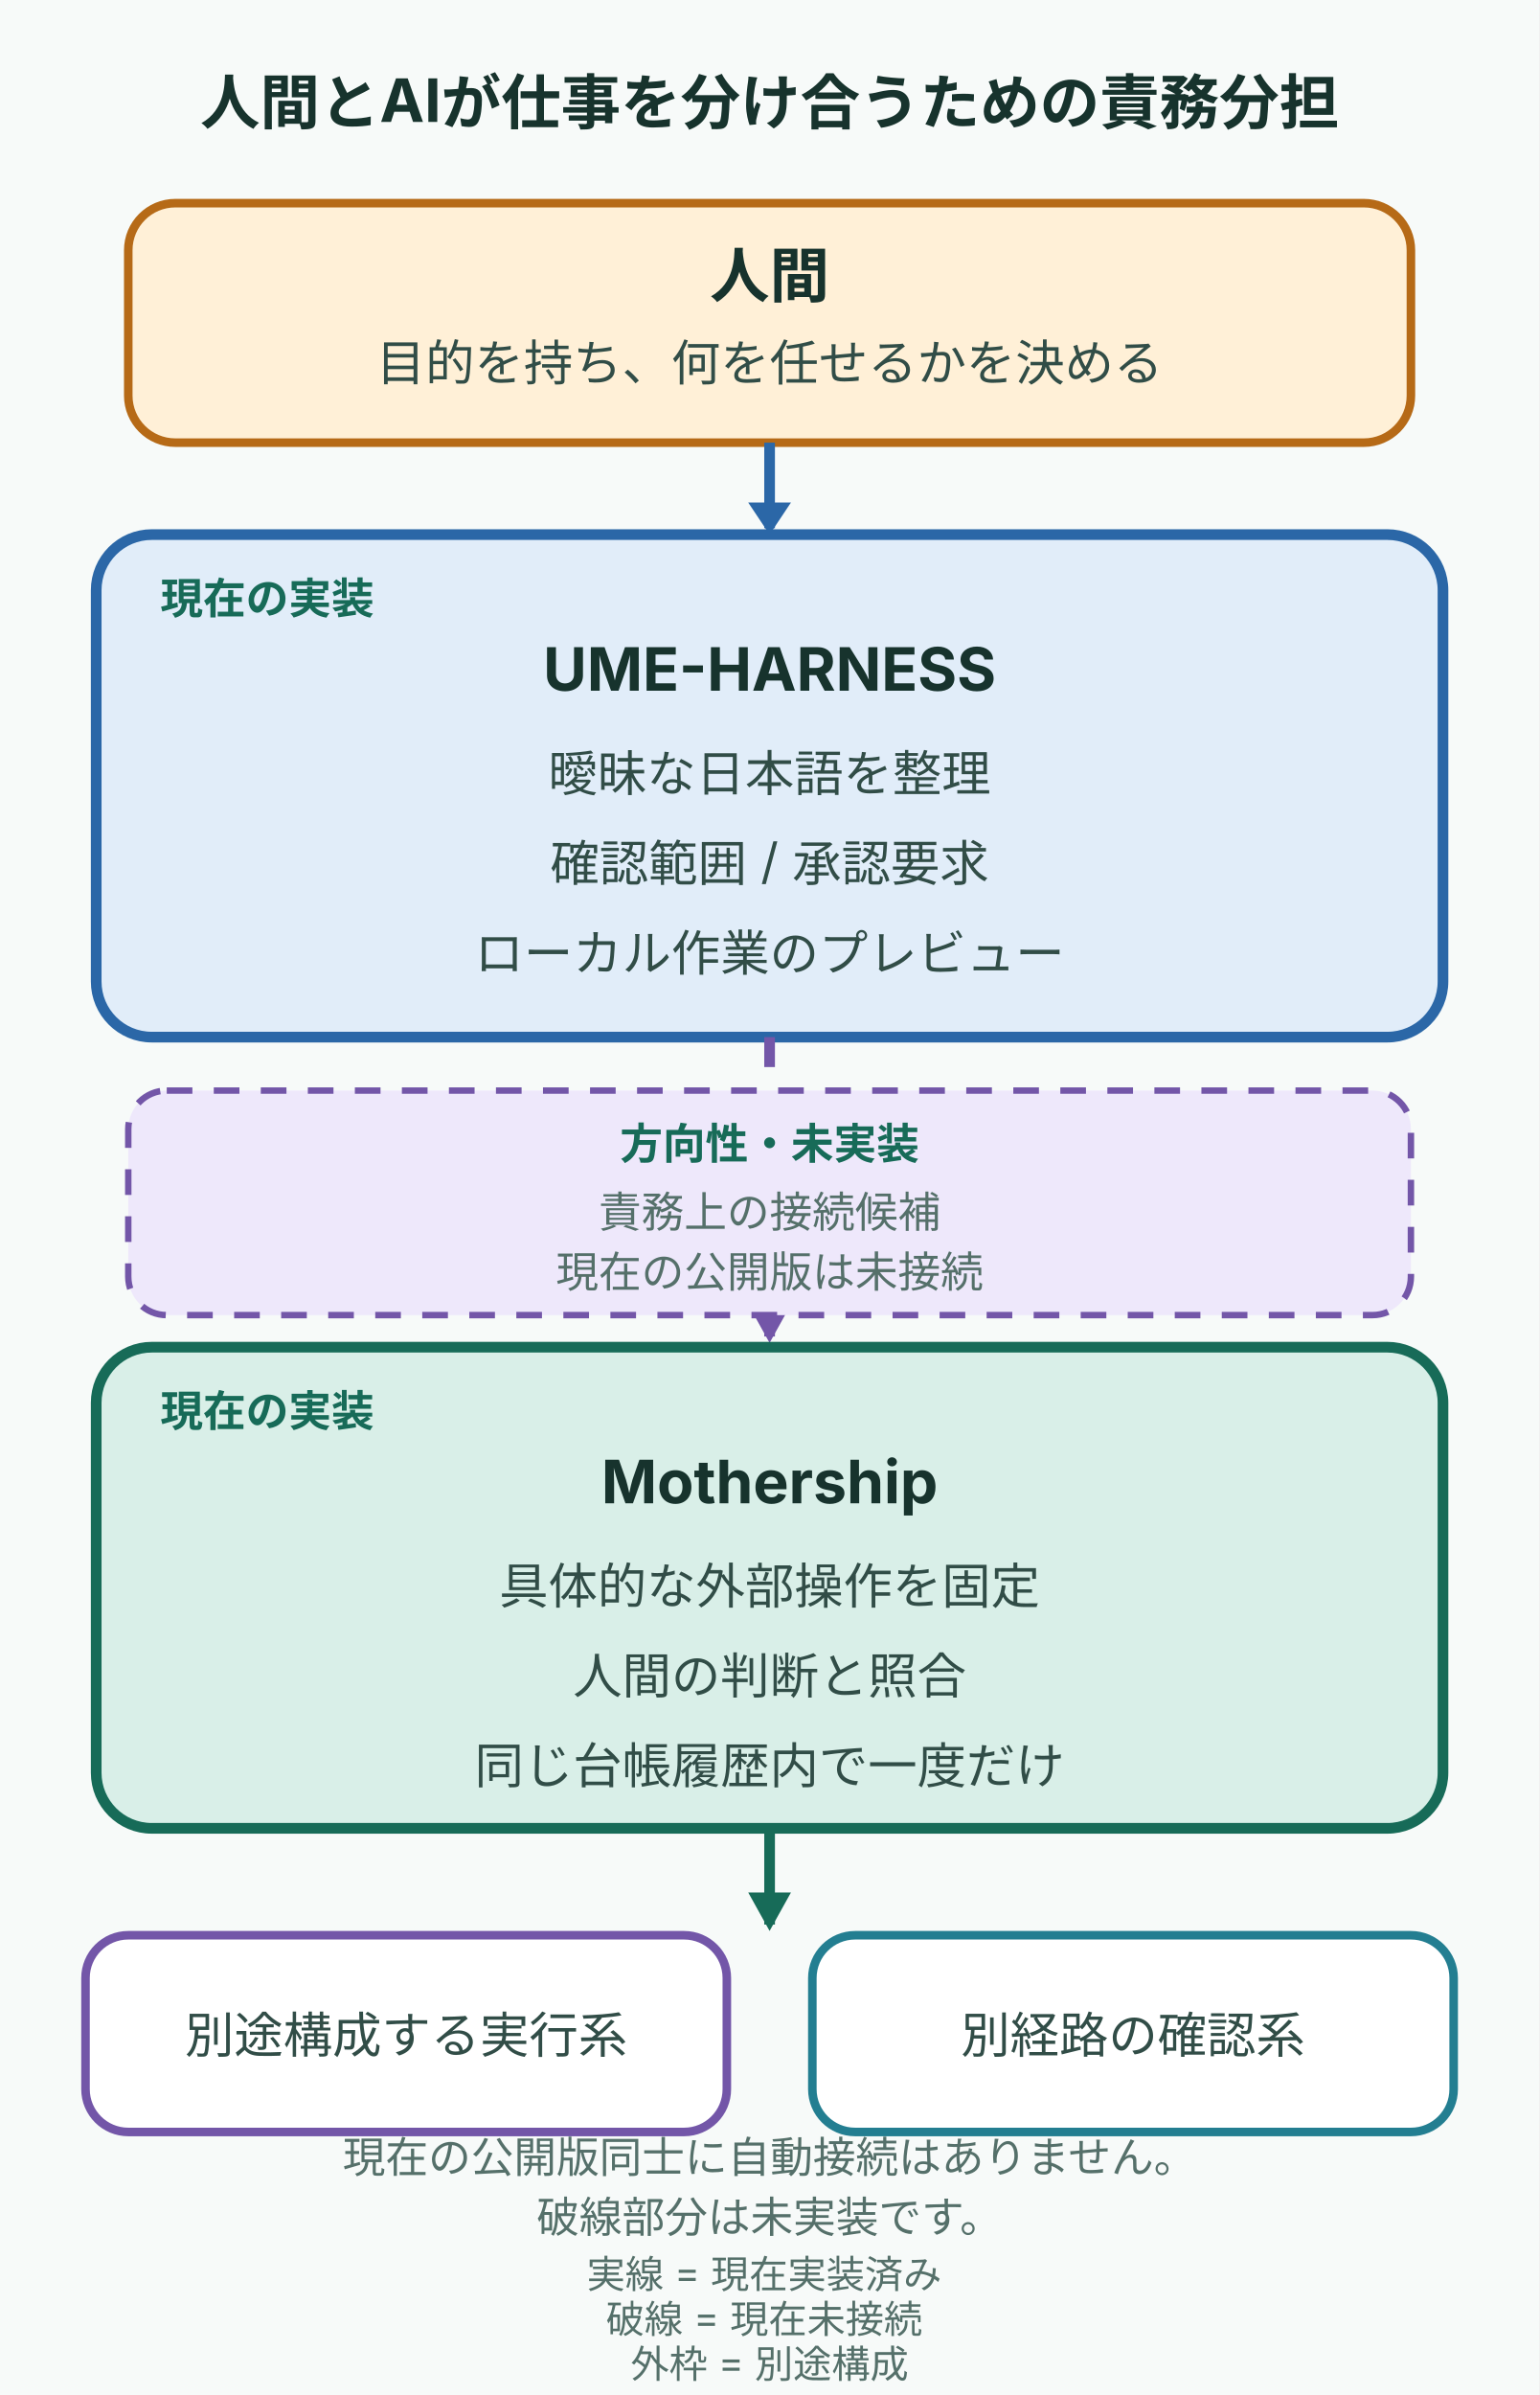
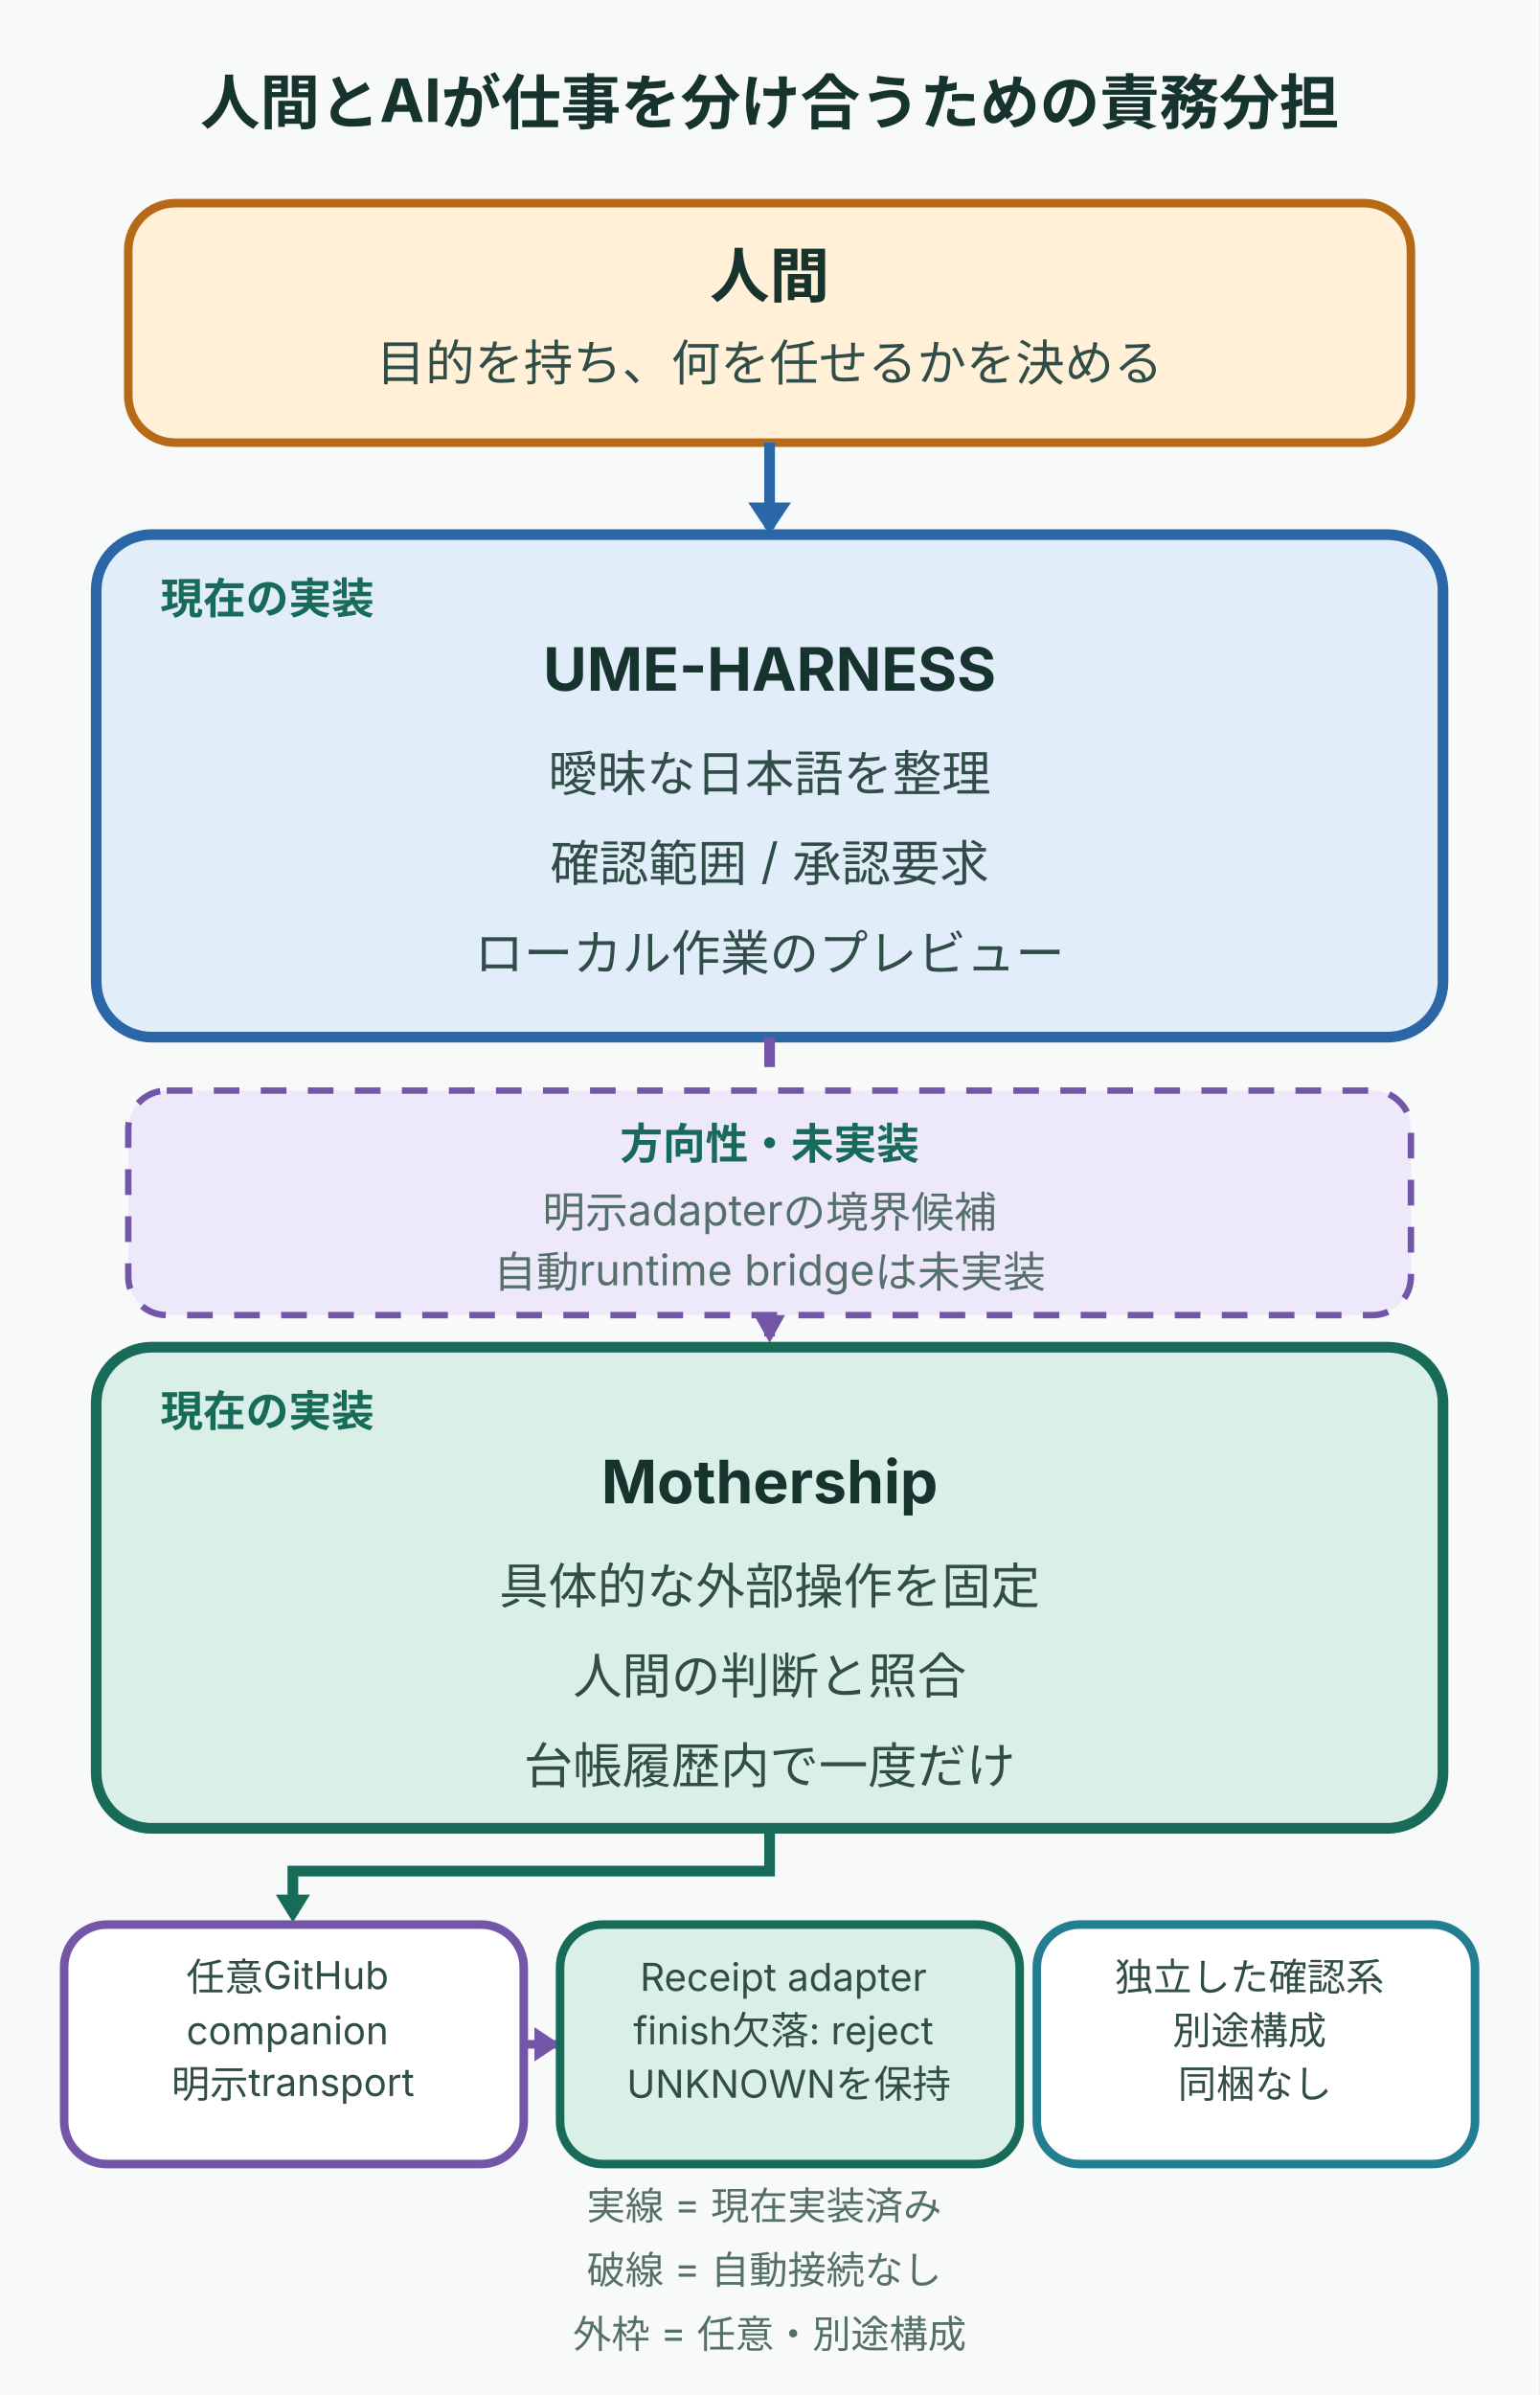
<svg xmlns="http://www.w3.org/2000/svg" viewBox="0 0 720 1120" role="img" aria-labelledby="title desc">
  <style>
    .title { font: 700 28px -apple-system, BlinkMacSystemFont, "Segoe UI", sans-serif; fill: #17332d; }
    .label { font: 700 28px -apple-system, BlinkMacSystemFont, "Segoe UI", sans-serif; fill: #17332d; }
    .state { font: 700 20px ui-monospace, SFMono-Regular, Consolas, monospace; fill: #176b58; }
    .body { font: 23px -apple-system, BlinkMacSystemFont, "Segoe UI", sans-serif; fill: #314d47; }
    .small { font: 20px -apple-system, BlinkMacSystemFont, "Segoe UI", sans-serif; fill: #55706a; }
+     .boxbody { font: 18px -apple-system, BlinkMacSystemFont, "Segoe UI", sans-serif; fill: #314d47; }
    .legend { font: 18px -apple-system, BlinkMacSystemFont, "Segoe UI", sans-serif; fill: #55706a; }
  </style>
  <rect width="720" height="1120" fill="#f7faf9" />
  <text class="title" x="360" y="58" text-anchor="middle">人間とAIが仕事を分け合うための責務分担</text>
  <rect x="60" y="95" width="600" height="112" rx="22" fill="#fff0d7" stroke="#b66a17" stroke-width="4" />
  <text class="label" x="360" y="139" text-anchor="middle">人間</text>
  <text class="body" x="360" y="178" text-anchor="middle">目的を持ち、何を任せるかを決める</text>
  <path d="M360 207 V247" stroke="#2b67a7" stroke-width="5" />
  <path d="M350 235 L360 250 L370 235" fill="#2b67a7" />
  <rect x="45" y="250" width="630" height="235" rx="26" fill="#e1edf9" stroke="#2b67a7" stroke-width="5" />
  <text class="state" x="75" y="287">現在の実装</text>
  <text class="label" x="360" y="323" text-anchor="middle">UME-HARNESS</text>
  <text class="body" x="360" y="370" text-anchor="middle">曖昧な日本語を整理</text>
  <text class="body" x="360" y="412" text-anchor="middle">確認範囲 / 承認要求</text>
  <text class="body" x="360" y="454" text-anchor="middle">ローカル作業のプレビュー</text>
  <g data-role="bridge">
    <path d="M360 485 V625" stroke="#7356a8" stroke-width="5" stroke-dasharray="14 12" />
    <path d="M350 610 L360 628 L370 610" fill="#7356a8" />
    <rect x="60" y="510" width="600" height="105" rx="18" fill="#eee8fb" stroke="#7356a8" stroke-width="3" stroke-dasharray="12 10" />
    <text class="state" x="360" y="542" text-anchor="middle">方向性・未実装</text>
-     <text class="small" x="360" y="574" text-anchor="middle">責務上の接続候補</text>
-     <text class="small" x="360" y="602" text-anchor="middle">現在の公開版は未接続</text>
+     <text class="small" x="360" y="574" text-anchor="middle">明示adapterの境界候補</text>
+     <text class="small" x="360" y="602" text-anchor="middle">自動runtime bridgeは未実装</text>
  </g>
  <rect x="45" y="630" width="630" height="225" rx="26" fill="#d9efe8" stroke="#176b58" stroke-width="5" />
  <text class="state" x="75" y="667">現在の実装</text>
  <text class="label" x="360" y="703" text-anchor="middle">Mothership</text>
  <text class="body" x="360" y="750" text-anchor="middle">具体的な外部操作を固定</text>
  <text class="body" x="360" y="792" text-anchor="middle">人間の判断と照合</text>
-   <text class="body" x="360" y="834" text-anchor="middle">同じ台帳履歴内で一度だけ</text>
-   <path d="M360 855 V900" stroke="#176b58" stroke-width="5" />
-   <path d="M350 885 L360 903 L370 885" fill="#176b58" />
-   <rect data-role="external" x="40" y="905" width="300" height="92" rx="20" fill="#ffffff" stroke="#7356a8" stroke-width="4" />
-   <rect data-role="external" x="380" y="905" width="300" height="92" rx="20" fill="#ffffff" stroke="#237e91" stroke-width="4" />
-   <text class="body" x="190" text-anchor="middle">
-     <tspan x="190" y="960">別途構成する実行系</tspan>
+   <text class="body" x="360" y="834" text-anchor="middle">台帳履歴内で一度だけ</text>
+   <path d="M360 855 V875 H137 V895" fill="none" stroke="#176b58" stroke-width="5" />
+   <path d="M137 899 L129 886 L145 886 Z" fill="#176b58" />
+   <path d="M245 956 H262" stroke="#7356a8" stroke-width="4" />
+   <path d="M262 956 L250 948 L250 964 Z" fill="#7356a8" />
+   <rect data-role="external" x="30" y="900" width="215" height="112" rx="20" fill="#ffffff" stroke="#7356a8" stroke-width="4" />
+   <rect data-role="adapter" x="262" y="900" width="215" height="112" rx="20" fill="#d9efe8" stroke="#176b58" stroke-width="4" />
+   <rect data-role="external" x="485" y="900" width="205" height="112" rx="20" fill="#ffffff" stroke="#237e91" stroke-width="4" />
+   <text class="boxbody" x="137" text-anchor="middle">
+     <tspan x="137" y="931">任意GitHub</tspan>
+     <tspan x="137" y="956">companion</tspan>
+     <tspan x="137" y="981">明示transport</tspan>
  </text>
-   <text class="body" x="530" text-anchor="middle">
-     <tspan x="530" y="960">別経路の確認系</tspan>
+   <text class="boxbody" x="369" text-anchor="middle">
+     <tspan x="369" y="931">Receipt adapter</tspan>
+     <tspan x="369" y="956">finish欠落: reject</tspan>
+     <tspan x="369" y="981">UNKNOWNを保持</tspan>
  </text>
-   <text class="small" x="360" y="1016" text-anchor="middle">現在の公開版同士に自動接続はありません。</text>
-   <text class="small" x="360" y="1044" text-anchor="middle">破線部分は未実装です。</text>
+   <text class="boxbody" x="587" text-anchor="middle">
+     <tspan x="587" y="931">独立した確認系</tspan>
+     <tspan x="587" y="956">別途構成</tspan>
+     <tspan x="587" y="981">同梱なし</tspan>
+   </text>
  <text class="legend" x="360" text-anchor="middle">
-     <tspan x="360" y="1070">実線 = 現在実装済み</tspan>
-     <tspan x="360" y="1091">破線 = 現在未接続</tspan>
-     <tspan x="360" y="1112">外枠 = 別途構成</tspan>
+     <tspan x="360" y="1038">実線 = 現在実装済み</tspan>
+     <tspan x="360" y="1068">破線 = 自動接続なし</tspan>
+     <tspan x="360" y="1098">外枠 = 任意・別途構成</tspan>
  </text>
</svg>
